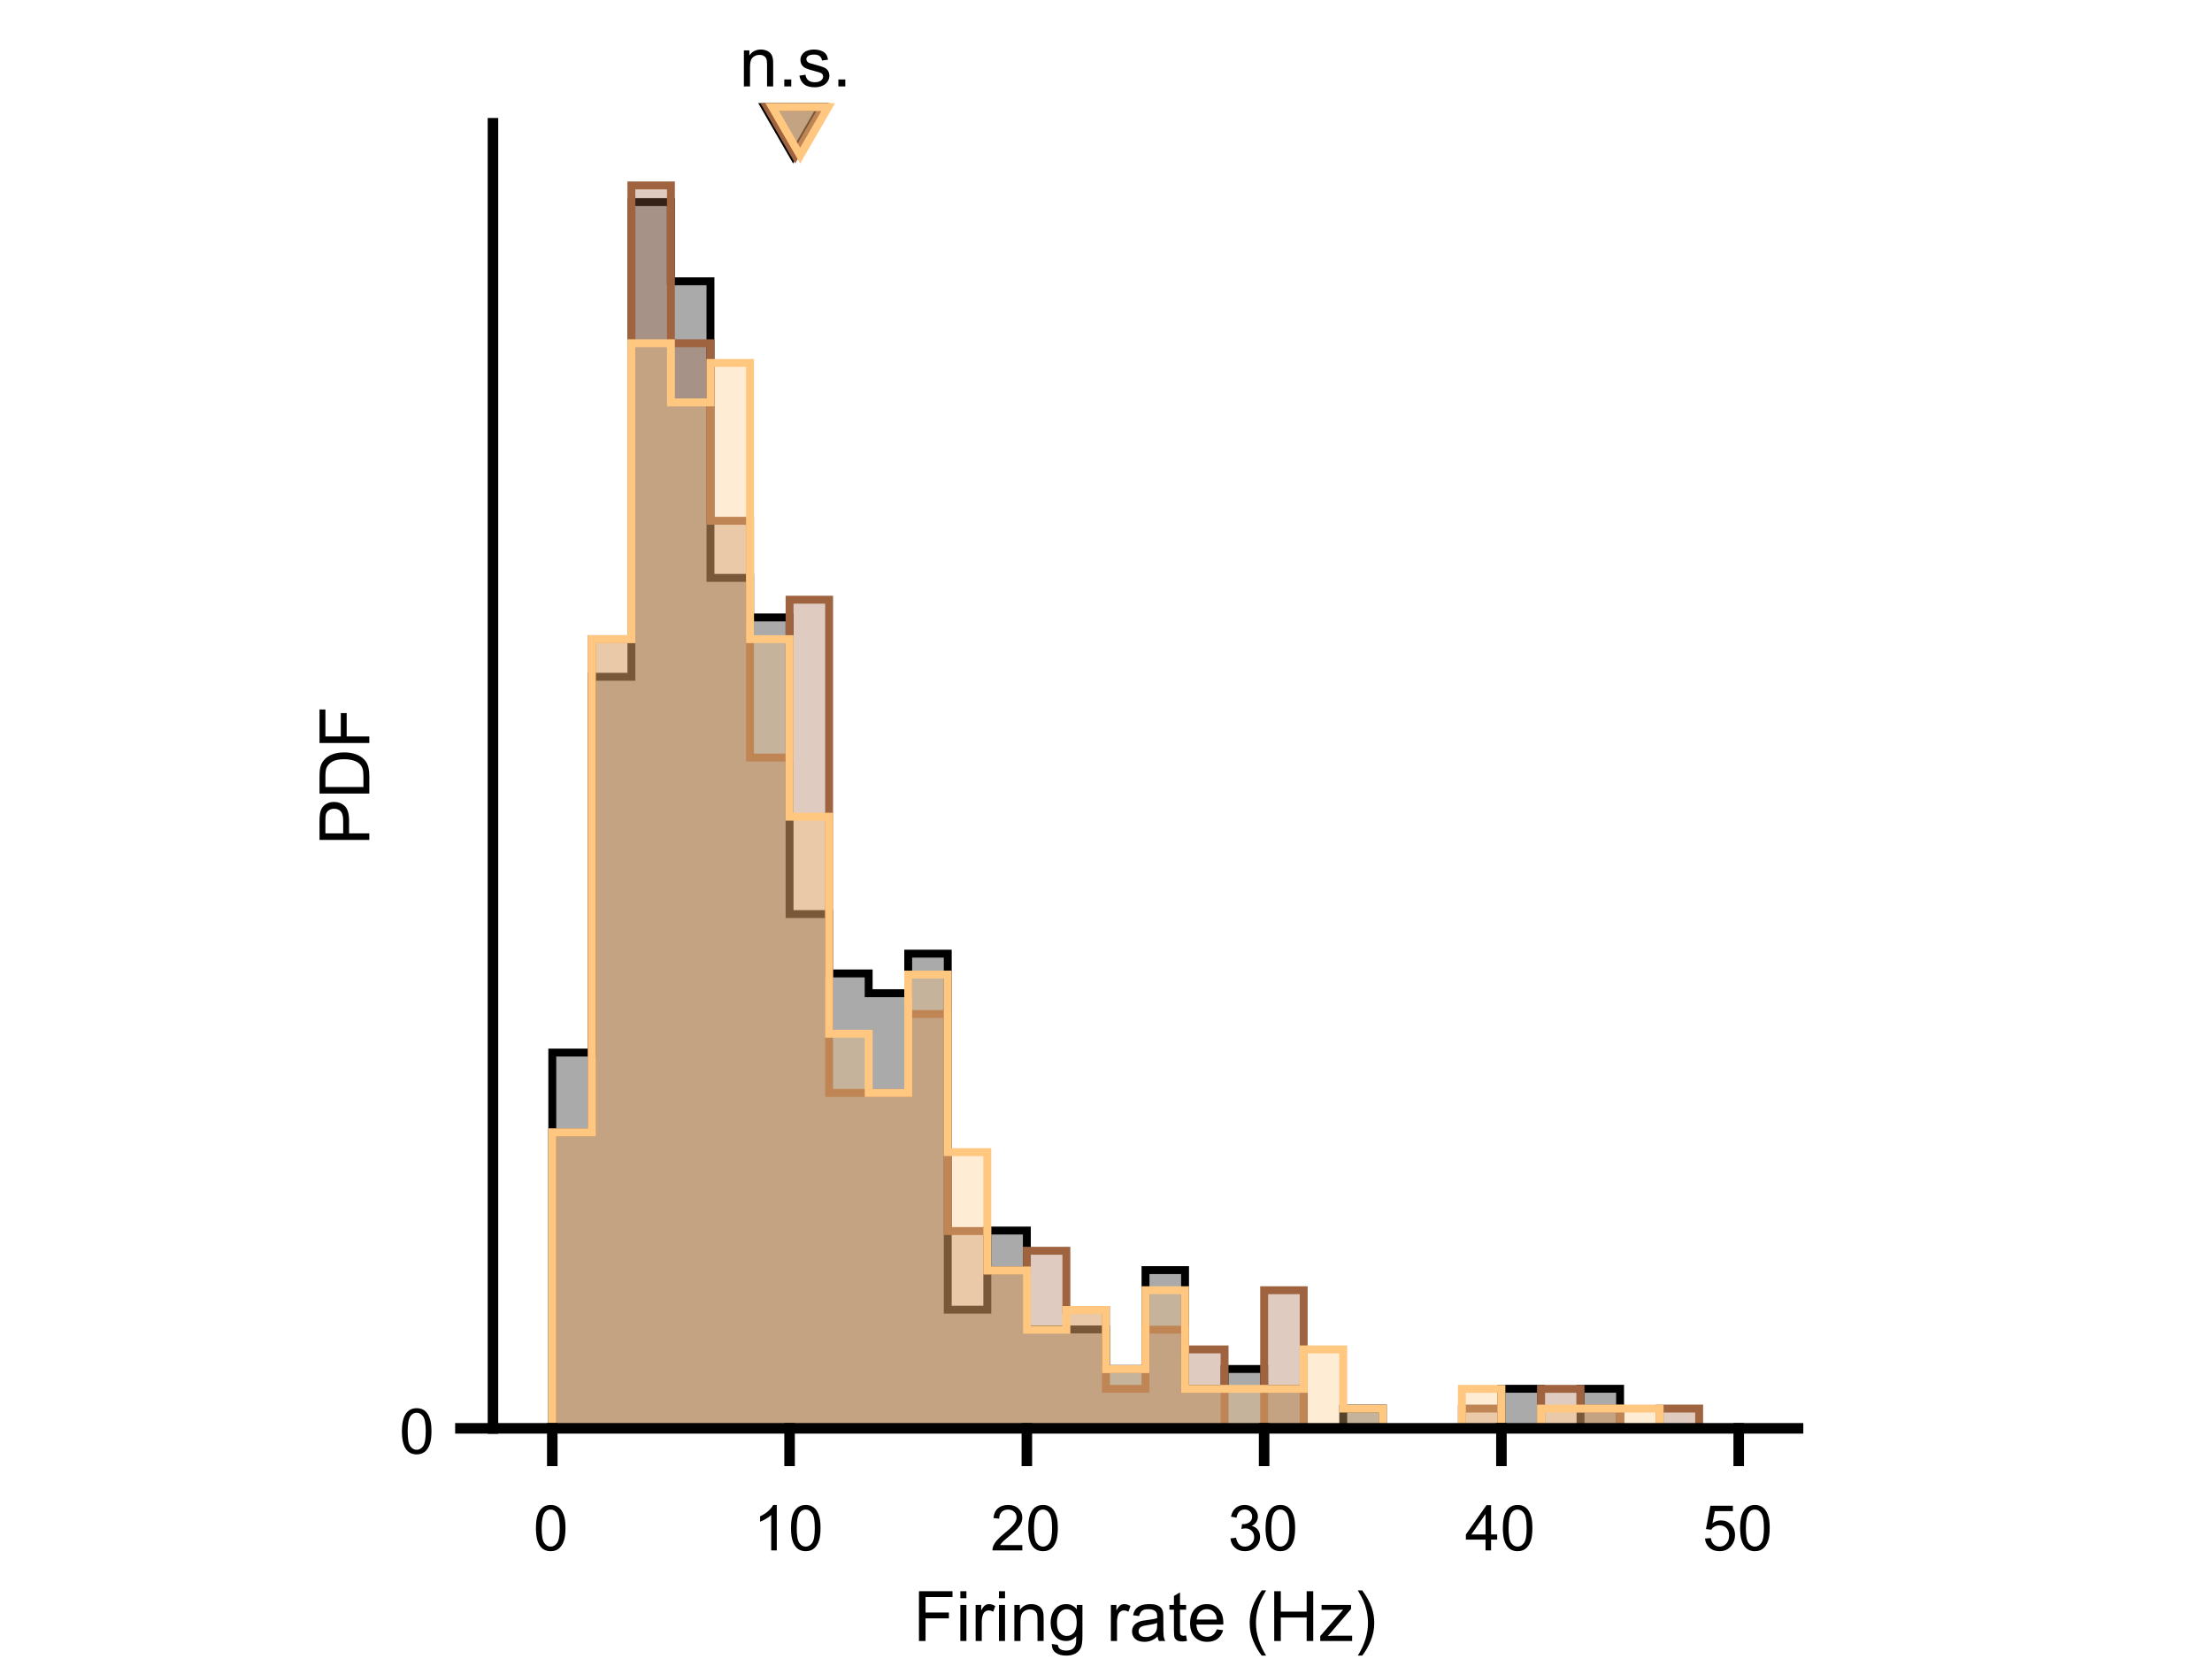
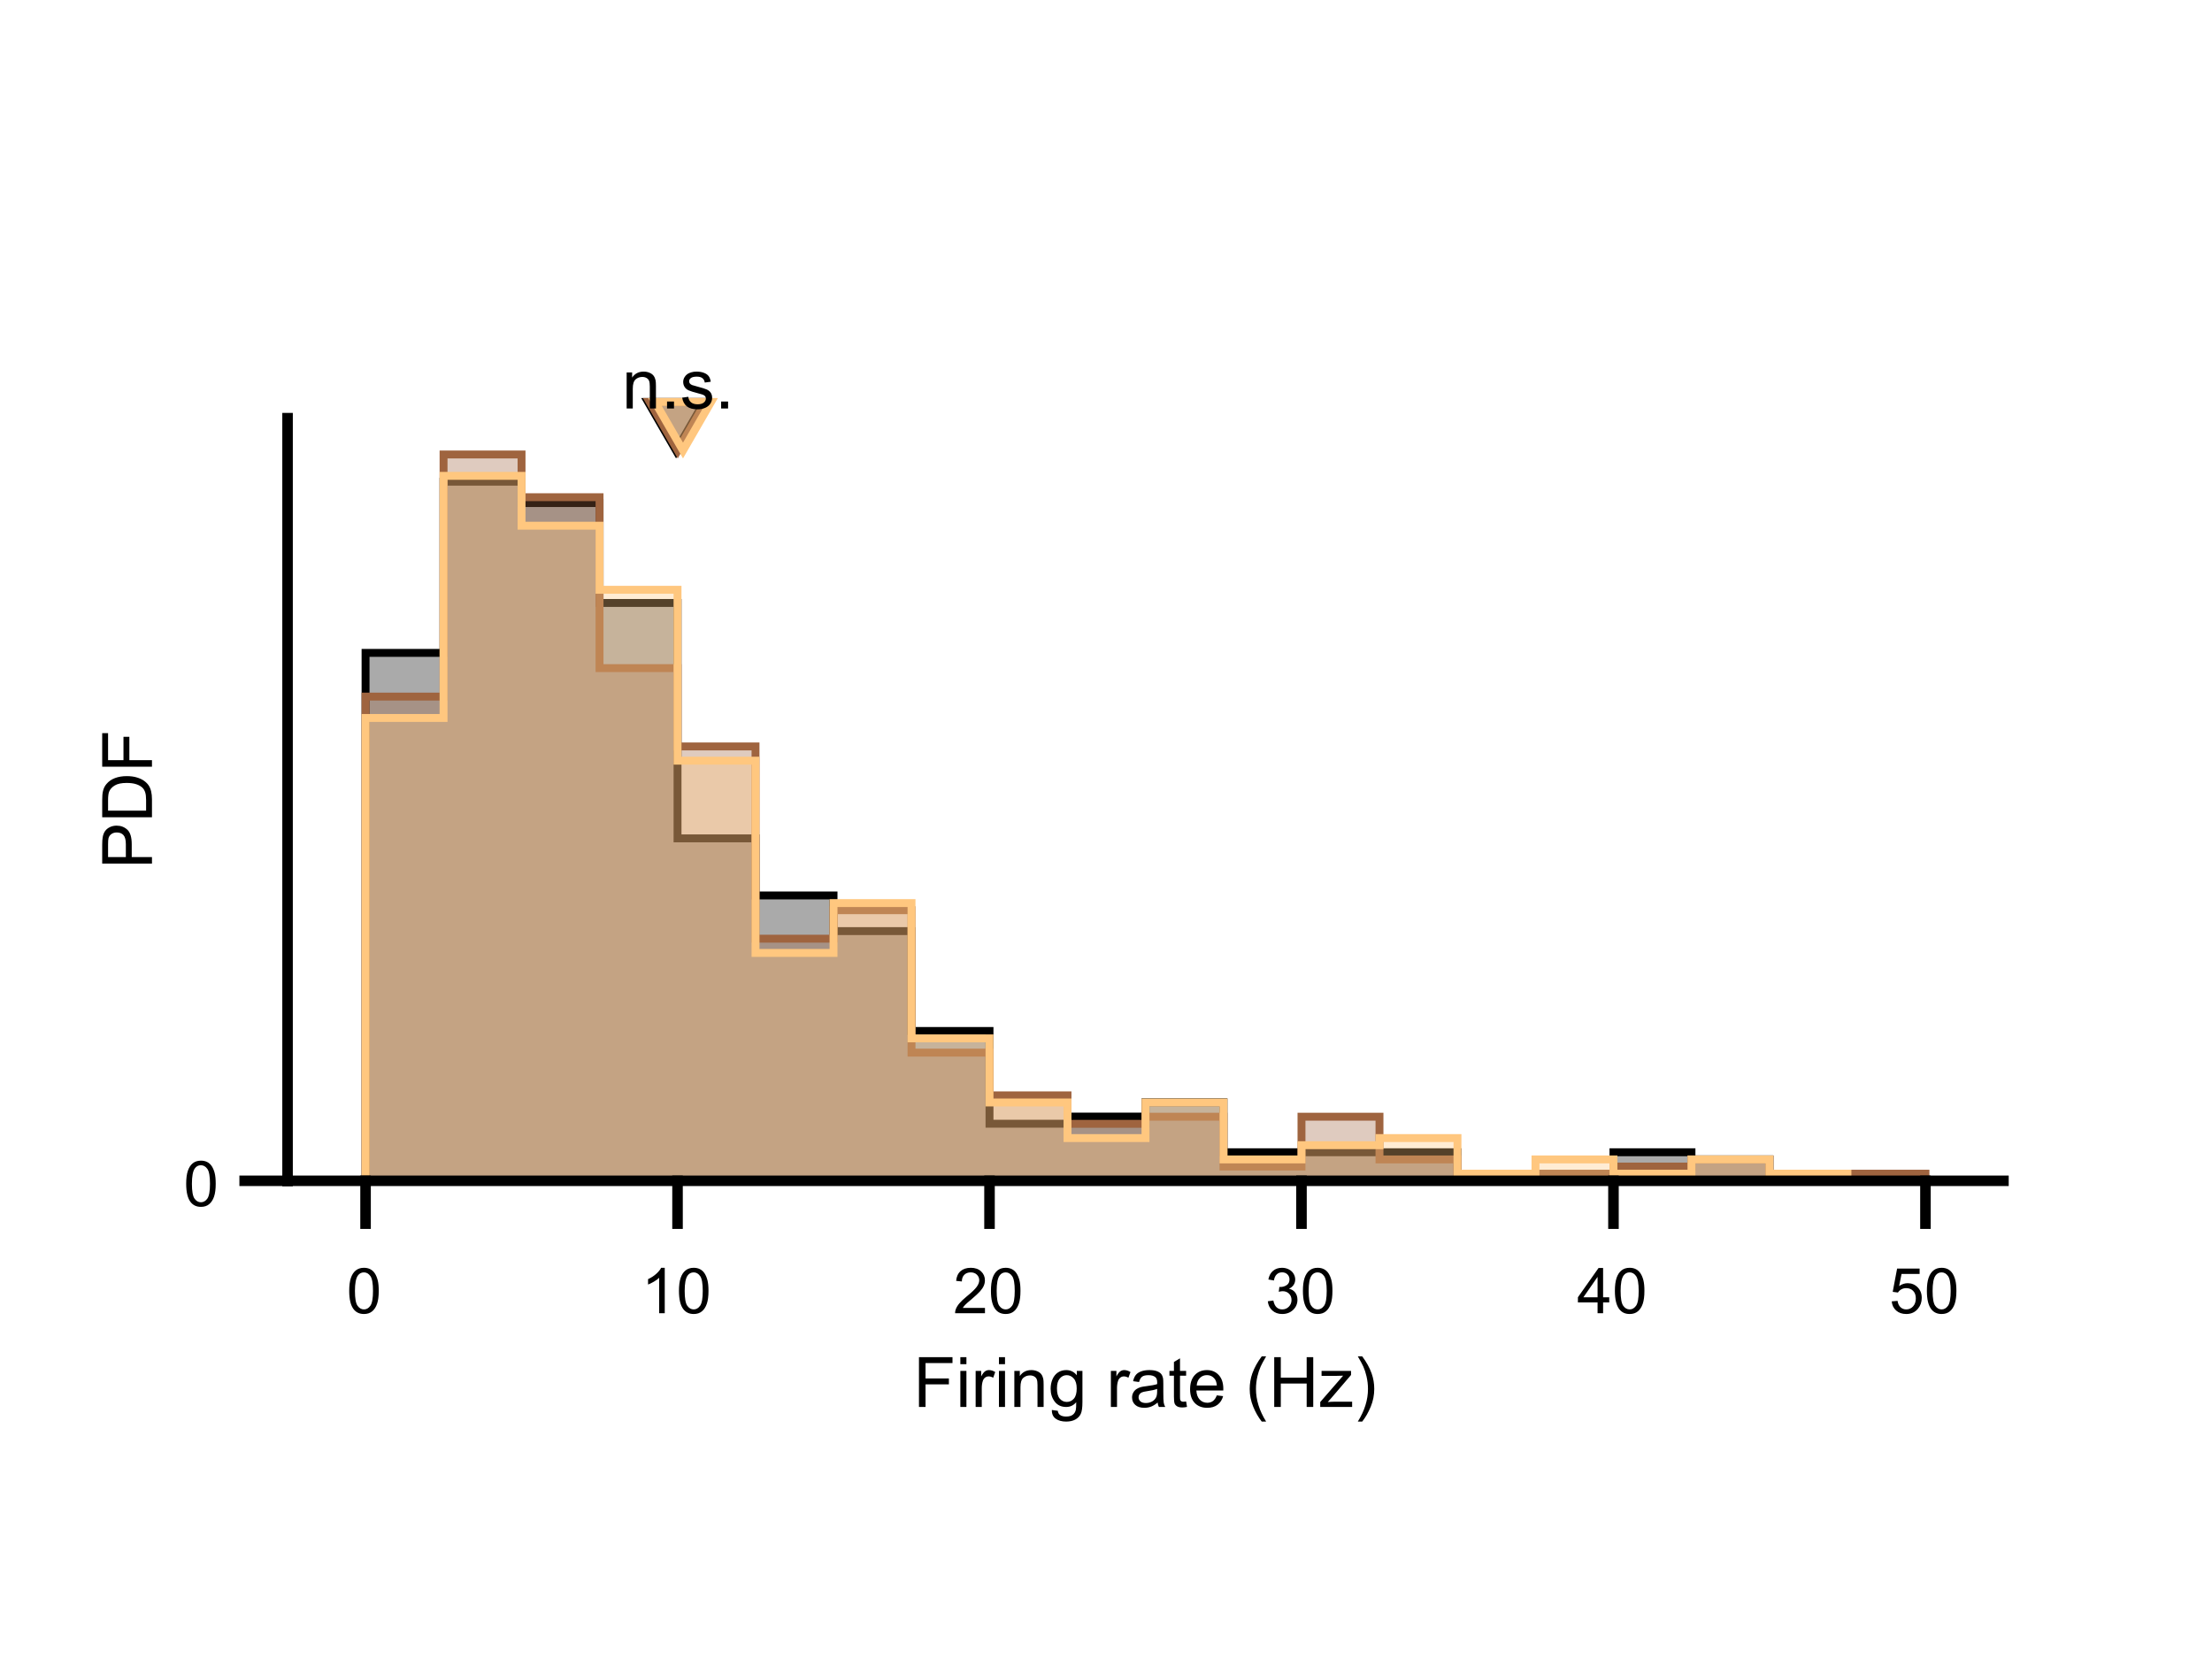
<svg xmlns="http://www.w3.org/2000/svg" style="fill-opacity:1; color-rendering:auto; color-interpolation:auto; text-rendering:auto; stroke:black; stroke-linecap:square; stroke-miterlimit:10; shape-rendering:auto; stroke-opacity:1; fill:black; stroke-dasharray:none; font-weight:normal; stroke-width:1; font-family:'Dialog'; font-style:normal; stroke-linejoin:miter; font-size:12px; stroke-dashoffset:0; image-rendering:auto;" width="700" height="525">
  <defs id="genericDefs" />
  <g>
    <defs id="defs1">
      <clipPath clipPathUnits="userSpaceOnUse" id="clipPath1">
        <path d="M0 0 L700 0 L700 525 L0 525 L0 0 Z" />
      </clipPath>
    </defs>
    <g style="fill:white; stroke:white;">
      <rect x="0" y="0" width="700" style="clip-path:url(#clipPath1); stroke:none;" height="525" />
    </g>
    <g style="fill:white; text-rendering:optimizeSpeed; color-rendering:optimizeSpeed; image-rendering:optimizeSpeed; shape-rendering:crispEdges; stroke:white; color-interpolation:sRGB;">
      <rect x="0" width="700" height="525" y="0" style="stroke:none;" />
    </g>
    <g style="fill-opacity:0.333; fill:rgb(0,0,0); text-rendering:optimizeSpeed; image-rendering:optimizeSpeed; color-rendering:optimizeSpeed; shape-rendering:crispEdges; stroke:rgb(0,0,0); color-interpolation:sRGB; stroke-opacity:0.333;">
-       <path style="stroke:none;" d="M187.288 452 L187.288 333.083 L174.773 333.083 L174.773 452 ZM199.803 452 L199.803 214.166 L187.288 214.166 L187.288 452 ZM212.318 452 L212.318 63.954 L199.803 63.954 L199.803 452 ZM224.833 452 L224.833 88.99 L212.318 88.99 L212.318 452 ZM237.349 452 L237.349 182.871 L224.833 182.871 L224.833 452 ZM249.864 452 L249.864 195.389 L237.349 195.389 L237.349 452 ZM262.379 452 L262.379 289.271 L249.864 289.271 L249.864 452 ZM274.894 452 L274.894 308.048 L262.379 308.048 L262.379 452 ZM287.409 452 L287.409 314.306 L274.894 314.306 L274.894 452 ZM299.924 452 L299.924 301.789 L287.409 301.789 L287.409 452 ZM312.439 452 L312.439 414.447 L299.924 414.447 L299.924 452 ZM324.955 452 L324.955 389.412 L312.439 389.412 L312.439 452 ZM337.47 420.706 L324.955 420.706 L324.955 452 L337.47 452 L349.985 452 L349.985 420.706 ZM362.5 452 L362.5 433.224 L349.985 433.224 L349.985 452 ZM375.015 452 L375.015 401.93 L362.5 401.93 L362.5 452 ZM387.53 452 L387.53 439.482 L375.015 439.482 L375.015 452 ZM400.045 452 L400.045 433.224 L387.53 433.224 L387.53 452 ZM412.561 452 L412.561 439.482 L400.045 439.482 L400.045 452 ZM437.591 452 L437.591 445.741 L425.076 445.741 L425.076 452 ZM487.651 452 L487.651 439.482 L475.136 439.482 L475.136 452 ZM512.682 452 L512.682 439.482 L500.167 439.482 L500.167 452 Z" />
+       <path style="stroke:none;" d="M140.364 373.667 L140.364 206.61 L115.682 206.61 L115.682 373.667 ZM165.046 373.667 L165.046 152.429 L140.364 152.429 L140.364 373.667 ZM189.727 373.667 L189.727 159.202 L165.046 159.202 L165.046 373.667 ZM214.409 373.667 L214.409 190.807 L189.727 190.807 L189.727 373.667 ZM239.091 373.667 L239.091 265.305 L214.409 265.305 L214.409 373.667 ZM263.773 373.667 L263.773 283.366 L239.091 283.366 L239.091 373.667 ZM288.455 373.667 L288.455 294.653 L263.773 294.653 L263.773 373.667 ZM313.136 373.667 L313.136 326.259 L288.455 326.259 L288.455 373.667 ZM337.818 373.667 L337.818 355.606 L313.136 355.606 L313.136 373.667 ZM362.5 373.667 L362.5 353.349 L337.818 353.349 L337.818 373.667 ZM387.182 373.667 L387.182 348.834 L362.5 348.834 L362.5 373.667 ZM411.864 364.637 L387.182 364.637 L387.182 373.667 L411.864 373.667 L436.545 373.667 L461.227 373.667 L461.227 364.637 L436.545 364.637 ZM535.273 373.667 L535.273 364.637 L510.591 364.637 L510.591 373.667 ZM559.955 373.667 L559.955 366.894 L535.273 366.894 L535.273 373.667 Z" />
    </g>
    <g style="text-rendering:geometricPrecision; stroke-width:2.5; color-interpolation:linearRGB; color-rendering:optimizeQuality; stroke-linecap:butt; image-rendering:optimizeQuality;">
-       <path d="M174.773 452 L174.773 452 L174.773 333.083 L187.288 333.083 L187.288 214.166 L199.803 214.166 L199.803 63.954 L212.318 63.954 L212.318 88.99 L224.833 88.99 L224.833 182.871 L237.349 182.871 L237.349 195.389 L249.864 195.389 L249.864 289.271 L262.379 289.271 L262.379 308.048 L274.894 308.048 L274.894 314.306 L287.409 314.306 L287.409 301.789 L299.924 301.789 L299.924 414.447 L312.439 414.447 L312.439 389.412 L324.955 389.412 L324.955 420.706 L337.47 420.706 L337.47 420.706 L349.985 420.706 L349.985 433.224 L362.5 433.224 L362.5 401.93 L375.015 401.93 L375.015 439.482 L387.53 439.482 L387.53 433.224 L400.045 433.224 L400.045 439.482 L412.561 439.482 L412.561 452 L425.076 452 L425.076 445.741 L437.591 445.741 L437.591 452 L450.106 452 L450.106 452 L462.621 452 L462.621 452 L475.136 452 L475.136 439.482 L487.651 439.482 L487.651 452 L500.167 452 L500.167 439.482 L512.682 439.482 L512.682 452 L525.197 452 L525.197 452 L537.712 452 L537.712 452 L550.227 452 L550.227 452" style="fill:none; fill-rule:evenodd;" />
+       <path d="M115.682 373.667 L115.682 373.667 L115.682 206.61 L140.364 206.61 L140.364 152.429 L165.046 152.429 L165.046 159.202 L189.727 159.202 L189.727 190.807 L214.409 190.807 L214.409 265.305 L239.091 265.305 L239.091 283.366 L263.773 283.366 L263.773 294.653 L288.455 294.653 L288.455 326.259 L313.136 326.259 L313.136 355.606 L337.818 355.606 L337.818 353.349 L362.5 353.349 L362.5 348.834 L387.182 348.834 L387.182 364.637 L411.864 364.637 L411.864 364.637 L436.545 364.637 L436.545 364.637 L461.227 364.637 L461.227 373.667 L485.909 373.667 L485.909 373.667 L510.591 373.667 L510.591 364.637 L535.273 364.637 L535.273 366.894 L559.955 366.894 L559.955 373.667 L584.636 373.667 L584.636 373.667 L609.318 373.667 L609.318 373.667" style="fill:none; fill-rule:evenodd;" />
    </g>
    <g style="fill-opacity:0.333; fill:rgb(159,100,63); text-rendering:optimizeSpeed; image-rendering:optimizeSpeed; color-rendering:optimizeSpeed; shape-rendering:crispEdges; stroke:rgb(159,100,63); color-interpolation:sRGB; stroke-opacity:0.333;">
-       <path style="stroke:none;" d="M187.288 452 L187.288 358.349 L174.773 358.349 L174.773 452 ZM199.803 452 L199.803 202.265 L187.288 202.265 L187.288 452 ZM212.318 452 L212.318 58.667 L199.803 58.667 L199.803 452 ZM224.833 452 L224.833 108.614 L212.318 108.614 L212.318 452 ZM237.349 452 L237.349 164.804 L224.833 164.804 L224.833 452 ZM249.864 452 L249.864 239.725 L237.349 239.725 L237.349 452 ZM262.379 452 L262.379 189.778 L249.864 189.778 L249.864 452 ZM274.894 345.862 L262.379 345.862 L262.379 452 L274.894 452 L287.409 452 L287.409 345.862 ZM299.924 452 L299.924 320.889 L287.409 320.889 L287.409 452 ZM312.439 452 L312.439 389.566 L299.924 389.566 L299.924 452 ZM324.955 452 L324.955 402.053 L312.439 402.053 L312.439 452 ZM337.47 452 L337.47 395.81 L324.955 395.81 L324.955 452 ZM349.985 452 L349.985 414.54 L337.47 414.54 L337.47 452 ZM362.5 452 L362.5 439.513 L349.985 439.513 L349.985 452 ZM375.015 452 L375.015 420.783 L362.5 420.783 L362.5 452 ZM387.53 452 L387.53 427.026 L375.015 427.026 L375.015 452 ZM412.561 452 L412.561 408.296 L400.045 408.296 L400.045 452 ZM475.136 452 L475.136 445.757 L462.621 445.757 L462.621 452 ZM500.167 452 L500.167 439.513 L487.651 439.513 L487.651 452 ZM512.682 452 L512.682 445.757 L500.167 445.757 L500.167 452 ZM537.712 452 L537.712 445.757 L525.197 445.757 L525.197 452 Z" />
+       <path style="stroke:none;" d="M140.364 373.667 L140.364 220.439 L115.682 220.439 L115.682 373.667 ZM165.046 373.667 L165.046 143.825 L140.364 143.825 L140.364 373.667 ZM189.727 373.667 L189.727 157.345 L165.046 157.345 L165.046 373.667 ZM214.409 373.667 L214.409 211.426 L189.727 211.426 L189.727 373.667 ZM239.091 373.667 L239.091 236.213 L214.409 236.213 L214.409 373.667 ZM263.773 373.667 L263.773 297.053 L239.091 297.053 L239.091 373.667 ZM288.455 373.667 L288.455 288.039 L263.773 288.039 L263.773 373.667 ZM313.136 373.667 L313.136 333.106 L288.455 333.106 L288.455 373.667 ZM337.818 373.667 L337.818 346.627 L313.136 346.627 L313.136 373.667 ZM362.5 373.667 L362.5 355.64 L337.818 355.64 L337.818 373.667 ZM387.182 373.667 L387.182 353.387 L362.5 353.387 L362.5 373.667 ZM411.864 373.667 L411.864 369.16 L387.182 369.16 L387.182 373.667 ZM436.545 373.667 L436.545 353.387 L411.864 353.387 L411.864 373.667 ZM461.227 373.667 L461.227 366.907 L436.545 366.907 L436.545 373.667 ZM510.591 373.667 L510.591 371.413 L485.909 371.413 L485.909 373.667 ZM535.273 373.667 L535.273 369.16 L510.591 369.16 L510.591 373.667 ZM559.955 373.667 L559.955 366.907 L535.273 366.907 L535.273 373.667 ZM584.636 371.413 L559.955 371.413 L559.955 373.667 L584.636 373.667 L609.318 373.667 L609.318 371.413 Z" />
    </g>
    <g style="stroke-linecap:butt; fill:rgb(159,100,63); text-rendering:geometricPrecision; color-rendering:optimizeQuality; image-rendering:optimizeQuality; stroke:rgb(159,100,63); color-interpolation:linearRGB; stroke-width:2.5;">
-       <path d="M174.773 452 L174.773 452 L174.773 358.349 L187.288 358.349 L187.288 202.265 L199.803 202.265 L199.803 58.667 L212.318 58.667 L212.318 108.614 L224.833 108.614 L224.833 164.804 L237.349 164.804 L237.349 239.725 L249.864 239.725 L249.864 189.778 L262.379 189.778 L262.379 345.862 L274.894 345.862 L274.894 345.862 L287.409 345.862 L287.409 320.889 L299.924 320.889 L299.924 389.566 L312.439 389.566 L312.439 402.053 L324.955 402.053 L324.955 395.81 L337.47 395.81 L337.47 414.54 L349.985 414.54 L349.985 439.513 L362.5 439.513 L362.5 420.783 L375.015 420.783 L375.015 427.026 L387.53 427.026 L387.53 452 L400.045 452 L400.045 408.296 L412.561 408.296 L412.561 452 L425.076 452 L425.076 452 L437.591 452 L437.591 452 L450.106 452 L450.106 452 L462.621 452 L462.621 445.757 L475.136 445.757 L475.136 452 L487.651 452 L487.651 439.513 L500.167 439.513 L500.167 445.757 L512.682 445.757 L512.682 452 L525.197 452 L525.197 445.757 L537.712 445.757 L537.712 452 L550.227 452 L550.227 452" style="fill:none; fill-rule:evenodd;" />
+       <path d="M115.682 373.667 L115.682 373.667 L115.682 220.439 L140.364 220.439 L140.364 143.825 L165.046 143.825 L165.046 157.345 L189.727 157.345 L189.727 211.426 L214.409 211.426 L214.409 236.213 L239.091 236.213 L239.091 297.053 L263.773 297.053 L263.773 288.039 L288.455 288.039 L288.455 333.106 L313.136 333.106 L313.136 346.627 L337.818 346.627 L337.818 355.64 L362.5 355.64 L362.5 353.387 L387.182 353.387 L387.182 369.16 L411.864 369.16 L411.864 353.387 L436.545 353.387 L436.545 366.907 L461.227 366.907 L461.227 373.667 L485.909 373.667 L485.909 371.413 L510.591 371.413 L510.591 369.16 L535.273 369.16 L535.273 366.907 L559.955 366.907 L559.955 371.413 L584.636 371.413 L584.636 371.413 L609.318 371.413 L609.318 373.667" style="fill:none; fill-rule:evenodd;" />
    </g>
    <g style="fill-opacity:0.333; fill:rgb(255,199,127); text-rendering:optimizeSpeed; image-rendering:optimizeSpeed; color-rendering:optimizeSpeed; shape-rendering:crispEdges; stroke:rgb(255,199,127); color-interpolation:sRGB; stroke-opacity:0.333;">
-       <path style="stroke:none;" d="M187.288 452 L187.288 358.349 L174.773 358.349 L174.773 452 ZM199.803 452 L199.803 202.265 L187.288 202.265 L187.288 452 ZM212.318 452 L212.318 108.614 L199.803 108.614 L199.803 452 ZM224.833 452 L224.833 127.344 L212.318 127.344 L212.318 452 ZM237.349 452 L237.349 114.857 L224.833 114.857 L224.833 452 ZM249.864 452 L249.864 202.265 L237.349 202.265 L237.349 452 ZM262.379 452 L262.379 258.455 L249.864 258.455 L249.864 452 ZM274.894 452 L274.894 327.132 L262.379 327.132 L262.379 452 ZM287.409 452 L287.409 345.862 L274.894 345.862 L274.894 452 ZM299.924 452 L299.924 308.402 L287.409 308.402 L287.409 452 ZM312.439 452 L312.439 364.593 L299.924 364.593 L299.924 452 ZM324.955 452 L324.955 402.053 L312.439 402.053 L312.439 452 ZM337.47 452 L337.47 420.783 L324.955 420.783 L324.955 452 ZM349.985 452 L349.985 414.54 L337.47 414.54 L337.47 452 ZM362.5 452 L362.5 433.27 L349.985 433.27 L349.985 452 ZM375.015 452 L375.015 408.296 L362.5 408.296 L362.5 452 ZM387.53 439.513 L375.015 439.513 L375.015 452 L387.53 452 L400.045 452 L412.561 452 L412.561 439.513 L400.045 439.513 ZM425.076 452 L425.076 427.026 L412.561 427.026 L412.561 452 ZM437.591 452 L437.591 445.757 L425.076 445.757 L425.076 452 ZM475.136 452 L475.136 439.513 L462.621 439.513 L462.621 452 ZM500.167 445.757 L487.651 445.757 L487.651 452 L500.167 452 L512.682 452 L525.197 452 L525.197 445.757 L512.682 445.757 Z" />
+       <path style="stroke:none;" d="M140.364 373.667 L140.364 227.199 L115.682 227.199 L115.682 373.667 ZM165.046 373.667 L165.046 150.585 L140.364 150.585 L140.364 373.667 ZM189.727 373.667 L189.727 166.359 L165.046 166.359 L165.046 373.667 ZM214.409 373.667 L214.409 186.639 L189.727 186.639 L189.727 373.667 ZM239.091 373.667 L239.091 240.719 L214.409 240.719 L214.409 373.667 ZM263.773 373.667 L263.773 301.56 L239.091 301.56 L239.091 373.667 ZM288.455 373.667 L288.455 285.786 L263.773 285.786 L263.773 373.667 ZM313.136 373.667 L313.136 328.6 L288.455 328.6 L288.455 373.667 ZM337.818 373.667 L337.818 348.88 L313.136 348.88 L313.136 373.667 ZM362.5 373.667 L362.5 360.147 L337.818 360.147 L337.818 373.667 ZM387.182 373.667 L387.182 348.88 L362.5 348.88 L362.5 373.667 ZM411.864 373.667 L411.864 366.907 L387.182 366.907 L387.182 373.667 ZM436.545 373.667 L436.545 362.4 L411.864 362.4 L411.864 373.667 ZM461.227 373.667 L461.227 360.147 L436.545 360.147 L436.545 373.667 ZM485.909 373.667 L485.909 371.413 L461.227 371.413 L461.227 373.667 ZM510.591 373.667 L510.591 366.907 L485.909 366.907 L485.909 373.667 ZM535.273 373.667 L535.273 371.413 L510.591 371.413 L510.591 373.667 ZM559.955 373.667 L559.955 366.907 L535.273 366.907 L535.273 373.667 ZM584.636 373.667 L584.636 371.413 L559.955 371.413 L559.955 373.667 Z" />
    </g>
    <g style="stroke-linecap:butt; fill:rgb(255,199,127); text-rendering:geometricPrecision; color-rendering:optimizeQuality; image-rendering:optimizeQuality; stroke:rgb(255,199,127); color-interpolation:linearRGB; stroke-width:2.5;">
-       <path d="M174.773 452 L174.773 452 L174.773 358.349 L187.288 358.349 L187.288 202.265 L199.803 202.265 L199.803 108.614 L212.318 108.614 L212.318 127.344 L224.833 127.344 L224.833 114.857 L237.349 114.857 L237.349 202.265 L249.864 202.265 L249.864 258.455 L262.379 258.455 L262.379 327.132 L274.894 327.132 L274.894 345.862 L287.409 345.862 L287.409 308.402 L299.924 308.402 L299.924 364.593 L312.439 364.593 L312.439 402.053 L324.955 402.053 L324.955 420.783 L337.47 420.783 L337.47 414.54 L349.985 414.54 L349.985 433.27 L362.5 433.27 L362.5 408.296 L375.015 408.296 L375.015 439.513 L387.53 439.513 L387.53 439.513 L400.045 439.513 L400.045 439.513 L412.561 439.513 L412.561 427.026 L425.076 427.026 L425.076 445.757 L437.591 445.757 L437.591 452 L450.106 452 L450.106 452 L462.621 452 L462.621 439.513 L475.136 439.513 L475.136 452 L487.651 452 L487.651 445.757 L500.167 445.757 L500.167 445.757 L512.682 445.757 L512.682 445.757 L525.197 445.757 L525.197 452 L537.712 452 L537.712 452 L550.227 452 L550.227 452" style="fill:none; fill-rule:evenodd;" />
+       <path d="M115.682 373.667 L115.682 373.667 L115.682 227.199 L140.364 227.199 L140.364 150.585 L165.046 150.585 L165.046 166.359 L189.727 166.359 L189.727 186.639 L214.409 186.639 L214.409 240.719 L239.091 240.719 L239.091 301.56 L263.773 301.56 L263.773 285.786 L288.455 285.786 L288.455 328.6 L313.136 328.6 L313.136 348.88 L337.818 348.88 L337.818 360.147 L362.5 360.147 L362.5 348.88 L387.182 348.88 L387.182 366.907 L411.864 366.907 L411.864 362.4 L436.545 362.4 L436.545 360.147 L461.227 360.147 L461.227 371.413 L485.909 371.413 L485.909 366.907 L510.591 366.907 L510.591 371.413 L535.273 371.413 L535.273 366.907 L559.955 366.907 L559.955 371.413 L584.636 371.413 L584.636 373.667 L609.318 373.667 L609.318 373.667" style="fill:none; fill-rule:evenodd;" />
    </g>
-     <g transform="translate(250.9816,39)" style="fill-opacity:0.333; fill:rgb(0,0,0); text-rendering:geometricPrecision; color-rendering:optimizeQuality; image-rendering:optimizeQuality; stroke:rgb(0,0,0); color-interpolation:linearRGB; stroke-opacity:0.333;">
+     <g transform="translate(213.9432,132.3333)" style="fill-opacity:0.333; fill:rgb(0,0,0); text-rendering:geometricPrecision; color-rendering:optimizeQuality; image-rendering:optimizeQuality; stroke:rgb(0,0,0); color-interpolation:linearRGB; stroke-opacity:0.333;">
      <path style="stroke:none;" d="M0 10.241 L-8.869 -5.121 L8.869 -5.121 Z" />
    </g>
-     <g transform="translate(250.9816,39)" style="stroke-linecap:butt; text-rendering:geometricPrecision; color-rendering:optimizeQuality; image-rendering:optimizeQuality; color-interpolation:linearRGB; stroke-width:2.5;">
+     <g transform="translate(213.9432,132.3333)" style="stroke-linecap:butt; text-rendering:geometricPrecision; color-rendering:optimizeQuality; image-rendering:optimizeQuality; color-interpolation:linearRGB; stroke-width:2.5;">
      <path style="fill:none;" d="M0 10.241 L-8.869 -5.121 L8.869 -5.121 Z" />
    </g>
-     <g transform="translate(251.6559,39)" style="fill-opacity:0.333; fill:rgb(159,100,63); text-rendering:geometricPrecision; color-rendering:optimizeQuality; image-rendering:optimizeQuality; stroke:rgb(159,100,63); color-interpolation:linearRGB; stroke-opacity:0.333;">
+     <g transform="translate(214.4786,132.3333)" style="fill-opacity:0.333; fill:rgb(159,100,63); text-rendering:geometricPrecision; color-rendering:optimizeQuality; image-rendering:optimizeQuality; stroke:rgb(159,100,63); color-interpolation:linearRGB; stroke-opacity:0.333;">
      <path style="stroke:none;" d="M0 10.241 L-8.869 -5.121 L8.869 -5.121 Z" />
    </g>
-     <g transform="translate(251.6559,39)" style="stroke-linecap:butt; fill:rgb(159,100,63); text-rendering:geometricPrecision; color-rendering:optimizeQuality; image-rendering:optimizeQuality; stroke:rgb(159,100,63); color-interpolation:linearRGB; stroke-width:2.5;">
+     <g transform="translate(214.4786,132.3333)" style="stroke-linecap:butt; fill:rgb(159,100,63); text-rendering:geometricPrecision; color-rendering:optimizeQuality; image-rendering:optimizeQuality; stroke:rgb(159,100,63); color-interpolation:linearRGB; stroke-width:2.5;">
      <path style="fill:none;" d="M0 10.241 L-8.869 -5.121 L8.869 -5.121 Z" />
    </g>
-     <g transform="translate(253.2275,39)" style="fill-opacity:0.333; fill:rgb(255,199,127); text-rendering:geometricPrecision; color-rendering:optimizeQuality; image-rendering:optimizeQuality; stroke:rgb(255,199,127); color-interpolation:linearRGB; stroke-opacity:0.333;">
+     <g transform="translate(216.1423,132.3333)" style="fill-opacity:0.333; fill:rgb(255,199,127); text-rendering:geometricPrecision; color-rendering:optimizeQuality; image-rendering:optimizeQuality; stroke:rgb(255,199,127); color-interpolation:linearRGB; stroke-opacity:0.333;">
      <path style="stroke:none;" d="M0 10.241 L-8.869 -5.121 L8.869 -5.121 Z" />
    </g>
-     <g transform="translate(253.2275,39)" style="stroke-linecap:butt; fill:rgb(255,199,127); text-rendering:geometricPrecision; color-rendering:optimizeQuality; image-rendering:optimizeQuality; stroke:rgb(255,199,127); color-interpolation:linearRGB; stroke-width:2.5;">
+     <g transform="translate(216.1423,132.3333)" style="stroke-linecap:butt; fill:rgb(255,199,127); text-rendering:geometricPrecision; color-rendering:optimizeQuality; image-rendering:optimizeQuality; stroke:rgb(255,199,127); color-interpolation:linearRGB; stroke-width:2.5;">
      <path style="fill:none;" d="M0 10.241 L-8.869 -5.121 L8.869 -5.121 Z" />
    </g>
-     <g transform="translate(251.955,18.35)" style="font-size:22px; text-rendering:geometricPrecision; color-rendering:optimizeQuality; image-rendering:optimizeQuality; font-family:'SansSerif'; color-interpolation:linearRGB;">
+     <g transform="translate(214.8547,120.2667)" style="font-size:22px; text-rendering:geometricPrecision; color-rendering:optimizeQuality; image-rendering:optimizeQuality; font-family:'SansSerif'; color-interpolation:linearRGB;">
      <path style="stroke:none;" d="M-16.547 9 L-16.547 -2.406 L-14.812 -2.406 L-14.812 -0.781 Q-13.547 -2.672 -11.172 -2.672 Q-10.141 -2.672 -9.281 -2.297 Q-8.422 -1.922 -7.992 -1.32 Q-7.562 -0.719 -7.391 0.109 Q-7.281 0.641 -7.281 1.984 L-7.281 9 L-9.219 9 L-9.219 2.062 Q-9.219 0.875 -9.438 0.289 Q-9.656 -0.297 -10.234 -0.641 Q-10.812 -0.984 -11.594 -0.984 Q-12.828 -0.984 -13.719 -0.203 Q-14.609 0.578 -14.609 2.766 L-14.609 9 L-16.547 9 ZM-3.765 9 L-3.765 6.797 L-1.562 6.797 L-1.562 9 L-3.765 9 ZM1.02 5.594 L2.941 5.297 Q3.098 6.438 3.832 7.055 Q4.566 7.672 5.894 7.672 Q7.223 7.672 7.871 7.125 Q8.52 6.578 8.52 5.859 Q8.52 5.203 7.941 4.828 Q7.551 4.562 5.973 4.172 Q3.832 3.625 3.012 3.234 Q2.191 2.844 1.77 2.148 Q1.348 1.453 1.348 0.625 Q1.348 -0.141 1.699 -0.789 Q2.051 -1.438 2.644 -1.875 Q3.098 -2.203 3.879 -2.438 Q4.66 -2.672 5.551 -2.672 Q6.894 -2.672 7.91 -2.281 Q8.926 -1.891 9.41 -1.234 Q9.895 -0.578 10.066 0.531 L8.176 0.797 Q8.051 -0.094 7.434 -0.586 Q6.816 -1.078 5.691 -1.078 Q4.348 -1.078 3.785 -0.641 Q3.223 -0.203 3.223 0.391 Q3.223 0.766 3.457 1.078 Q3.691 1.391 4.191 1.594 Q4.488 1.688 5.894 2.078 Q7.957 2.625 8.77 2.977 Q9.582 3.328 10.043 3.992 Q10.504 4.656 10.504 5.641 Q10.504 6.609 9.941 7.469 Q9.379 8.328 8.309 8.797 Q7.238 9.266 5.894 9.266 Q3.676 9.266 2.512 8.336 Q1.348 7.406 1.02 5.594 ZM13.348 9 L13.348 6.797 L15.551 6.797 L15.551 9 L13.348 9 Z" />
    </g>
    <g style="text-rendering:geometricPrecision; stroke-width:3.333; color-interpolation:linearRGB; color-rendering:optimizeQuality; image-rendering:optimizeQuality; stroke-linejoin:round;">
-       <line y2="452" style="fill:none;" x1="156" x2="569" y1="452" />
-       <line y2="462.3" style="fill:none;" x1="174.773" x2="174.773" y1="452" />
-       <line y2="462.3" style="fill:none;" x1="249.864" x2="249.864" y1="452" />
-       <line y2="462.3" style="fill:none;" x1="324.955" x2="324.955" y1="452" />
-       <line y2="462.3" style="fill:none;" x1="400.045" x2="400.045" y1="452" />
-       <line y2="462.3" style="fill:none;" x1="475.136" x2="475.136" y1="452" />
-       <line y2="462.3" style="fill:none;" x1="550.227" x2="550.227" y1="452" />
+       <line y2="373.667" style="fill:none;" x1="91" x2="634" y1="373.667" />
+       <line y2="387.242" style="fill:none;" x1="115.682" x2="115.682" y1="373.667" />
+       <line y2="387.242" style="fill:none;" x1="214.409" x2="214.409" y1="373.667" />
+       <line y2="387.242" style="fill:none;" x1="313.136" x2="313.136" y1="373.667" />
+       <line y2="387.242" style="fill:none;" x1="411.864" x2="411.864" y1="373.667" />
+       <line y2="387.242" style="fill:none;" x1="510.591" x2="510.591" y1="373.667" />
+       <line y2="387.242" style="fill:none;" x1="609.318" x2="609.318" y1="373.667" />
    </g>
-     <g transform="translate(174.7727,469.6333)" style="font-size:20px; text-rendering:geometricPrecision; color-rendering:optimizeQuality; image-rendering:optimizeQuality; font-family:'SansSerif'; color-interpolation:linearRGB;">
+     <g transform="translate(115.6818,394.575)" style="font-size:20px; text-rendering:geometricPrecision; color-rendering:optimizeQuality; image-rendering:optimizeQuality; font-family:'SansSerif'; color-interpolation:linearRGB;">
      <path style="stroke:none;" d="M-5.172 13.938 Q-5.172 11.406 -4.648 9.852 Q-4.125 8.297 -3.094 7.461 Q-2.062 6.625 -0.5 6.625 Q0.656 6.625 1.523 7.086 Q2.391 7.547 2.953 8.422 Q3.516 9.297 3.844 10.555 Q4.172 11.812 4.172 13.938 Q4.172 16.453 3.648 18 Q3.125 19.547 2.102 20.398 Q1.078 21.25 -0.5 21.25 Q-2.578 21.25 -3.75 19.766 Q-5.172 17.969 -5.172 13.938 ZM-3.359 13.938 Q-3.359 17.469 -2.539 18.633 Q-1.719 19.797 -0.5 19.797 Q0.703 19.797 1.531 18.625 Q2.359 17.453 2.359 13.938 Q2.359 10.406 1.531 9.242 Q0.703 8.078 -0.516 8.078 Q-1.734 8.078 -2.453 9.109 Q-3.359 10.406 -3.359 13.938 Z" />
    </g>
-     <g transform="translate(249.8636,469.6333)" style="font-size:20px; text-rendering:geometricPrecision; color-rendering:optimizeQuality; image-rendering:optimizeQuality; font-family:'SansSerif'; color-interpolation:linearRGB;">
+     <g transform="translate(214.4091,394.575)" style="font-size:20px; text-rendering:geometricPrecision; color-rendering:optimizeQuality; image-rendering:optimizeQuality; font-family:'SansSerif'; color-interpolation:linearRGB;">
      <path style="stroke:none;" d="M-4.047 21 L-5.812 21 L-5.812 9.797 Q-6.438 10.406 -7.469 11.008 Q-8.5 11.609 -9.328 11.922 L-9.328 10.219 Q-7.844 9.531 -6.742 8.539 Q-5.641 7.547 -5.188 6.625 L-4.047 6.625 L-4.047 21 ZM0.451 13.938 Q0.451 11.406 0.975 9.852 Q1.498 8.297 2.529 7.461 Q3.561 6.625 5.123 6.625 Q6.279 6.625 7.146 7.086 Q8.014 7.547 8.576 8.422 Q9.139 9.297 9.467 10.555 Q9.795 11.812 9.795 13.938 Q9.795 16.453 9.271 18 Q8.748 19.547 7.725 20.398 Q6.701 21.25 5.123 21.25 Q3.045 21.25 1.873 19.766 Q0.451 17.969 0.451 13.938 ZM2.264 13.938 Q2.264 17.469 3.084 18.633 Q3.904 19.797 5.123 19.797 Q6.326 19.797 7.154 18.625 Q7.982 17.453 7.982 13.938 Q7.982 10.406 7.154 9.242 Q6.326 8.078 5.107 8.078 Q3.889 8.078 3.17 9.109 Q2.264 10.406 2.264 13.938 Z" />
    </g>
-     <g transform="translate(324.9546,469.6333)" style="font-size:20px; text-rendering:geometricPrecision; color-rendering:optimizeQuality; image-rendering:optimizeQuality; font-family:'SansSerif'; color-interpolation:linearRGB;">
+     <g transform="translate(313.1364,394.575)" style="font-size:20px; text-rendering:geometricPrecision; color-rendering:optimizeQuality; image-rendering:optimizeQuality; font-family:'SansSerif'; color-interpolation:linearRGB;">
      <path style="stroke:none;" d="M-1.438 19.312 L-1.438 21 L-10.891 21 Q-10.906 20.359 -10.688 19.781 Q-10.328 18.812 -9.531 17.875 Q-8.734 16.938 -7.234 15.703 Q-4.891 13.797 -4.07 12.68 Q-3.25 11.562 -3.25 10.562 Q-3.25 9.516 -4 8.797 Q-4.75 8.078 -5.953 8.078 Q-7.219 8.078 -7.984 8.844 Q-8.75 9.609 -8.75 10.953 L-10.562 10.766 Q-10.375 8.75 -9.164 7.688 Q-7.953 6.625 -5.906 6.625 Q-3.859 6.625 -2.656 7.766 Q-1.453 8.906 -1.453 10.594 Q-1.453 11.453 -1.805 12.289 Q-2.156 13.125 -2.969 14.039 Q-3.781 14.953 -5.672 16.562 Q-7.266 17.891 -7.711 18.359 Q-8.156 18.828 -8.453 19.312 L-1.438 19.312 ZM0.451 13.938 Q0.451 11.406 0.975 9.852 Q1.498 8.297 2.529 7.461 Q3.561 6.625 5.123 6.625 Q6.279 6.625 7.146 7.086 Q8.014 7.547 8.576 8.422 Q9.139 9.297 9.467 10.555 Q9.795 11.812 9.795 13.938 Q9.795 16.453 9.271 18 Q8.748 19.547 7.725 20.398 Q6.701 21.25 5.123 21.25 Q3.045 21.25 1.873 19.766 Q0.451 17.969 0.451 13.938 ZM2.264 13.938 Q2.264 17.469 3.084 18.633 Q3.904 19.797 5.123 19.797 Q6.326 19.797 7.154 18.625 Q7.982 17.453 7.982 13.938 Q7.982 10.406 7.154 9.242 Q6.326 8.078 5.107 8.078 Q3.889 8.078 3.17 9.109 Q2.264 10.406 2.264 13.938 Z" />
    </g>
-     <g transform="translate(400.0454,469.6333)" style="font-size:20px; text-rendering:geometricPrecision; color-rendering:optimizeQuality; image-rendering:optimizeQuality; font-family:'SansSerif'; color-interpolation:linearRGB;">
+     <g transform="translate(411.8636,394.575)" style="font-size:20px; text-rendering:geometricPrecision; color-rendering:optimizeQuality; image-rendering:optimizeQuality; font-family:'SansSerif'; color-interpolation:linearRGB;">
      <path style="stroke:none;" d="M-10.656 17.219 L-8.906 16.984 Q-8.594 18.484 -7.867 19.141 Q-7.141 19.797 -6.094 19.797 Q-4.859 19.797 -4.008 18.938 Q-3.156 18.078 -3.156 16.812 Q-3.156 15.594 -3.945 14.812 Q-4.734 14.031 -5.953 14.031 Q-6.453 14.031 -7.188 14.219 L-7 12.672 Q-6.828 12.703 -6.719 12.703 Q-5.594 12.703 -4.695 12.117 Q-3.797 11.531 -3.797 10.312 Q-3.797 9.344 -4.453 8.703 Q-5.109 8.062 -6.141 8.062 Q-7.156 8.062 -7.844 8.711 Q-8.531 9.359 -8.719 10.641 L-10.484 10.328 Q-10.156 8.562 -9.016 7.594 Q-7.875 6.625 -6.172 6.625 Q-5 6.625 -4.016 7.125 Q-3.031 7.625 -2.508 8.5 Q-1.984 9.375 -1.984 10.344 Q-1.984 11.266 -2.484 12.031 Q-2.984 12.797 -3.953 13.25 Q-2.688 13.531 -1.984 14.461 Q-1.281 15.391 -1.281 16.766 Q-1.281 18.641 -2.648 19.945 Q-4.016 21.25 -6.109 21.25 Q-8 21.25 -9.242 20.125 Q-10.484 19 -10.656 17.219 ZM0.451 13.938 Q0.451 11.406 0.975 9.852 Q1.498 8.297 2.529 7.461 Q3.561 6.625 5.123 6.625 Q6.279 6.625 7.146 7.086 Q8.014 7.547 8.576 8.422 Q9.139 9.297 9.467 10.555 Q9.795 11.812 9.795 13.938 Q9.795 16.453 9.271 18 Q8.748 19.547 7.725 20.398 Q6.701 21.25 5.123 21.25 Q3.045 21.25 1.873 19.766 Q0.451 17.969 0.451 13.938 ZM2.264 13.938 Q2.264 17.469 3.084 18.633 Q3.904 19.797 5.123 19.797 Q6.326 19.797 7.154 18.625 Q7.982 17.453 7.982 13.938 Q7.982 10.406 7.154 9.242 Q6.326 8.078 5.107 8.078 Q3.889 8.078 3.17 9.109 Q2.264 10.406 2.264 13.938 Z" />
    </g>
-     <g transform="translate(475.1364,469.6333)" style="font-size:20px; text-rendering:geometricPrecision; color-rendering:optimizeQuality; image-rendering:optimizeQuality; font-family:'SansSerif'; color-interpolation:linearRGB;">
+     <g transform="translate(510.5909,394.575)" style="font-size:20px; text-rendering:geometricPrecision; color-rendering:optimizeQuality; image-rendering:optimizeQuality; font-family:'SansSerif'; color-interpolation:linearRGB;">
      <path style="stroke:none;" d="M-5.031 21 L-5.031 17.578 L-11.25 17.578 L-11.25 15.953 L-4.719 6.688 L-3.281 6.688 L-3.281 15.953 L-1.344 15.953 L-1.344 17.578 L-3.281 17.578 L-3.281 21 L-5.031 21 ZM-5.031 15.953 L-5.031 9.5 L-9.516 15.953 L-5.031 15.953 ZM0.451 13.938 Q0.451 11.406 0.975 9.852 Q1.498 8.297 2.529 7.461 Q3.561 6.625 5.123 6.625 Q6.279 6.625 7.146 7.086 Q8.014 7.547 8.576 8.422 Q9.139 9.297 9.467 10.555 Q9.795 11.812 9.795 13.938 Q9.795 16.453 9.271 18 Q8.748 19.547 7.725 20.398 Q6.701 21.25 5.123 21.25 Q3.045 21.25 1.873 19.766 Q0.451 17.969 0.451 13.938 ZM2.264 13.938 Q2.264 17.469 3.084 18.633 Q3.904 19.797 5.123 19.797 Q6.326 19.797 7.154 18.625 Q7.982 17.453 7.982 13.938 Q7.982 10.406 7.154 9.242 Q6.326 8.078 5.107 8.078 Q3.889 8.078 3.17 9.109 Q2.264 10.406 2.264 13.938 Z" />
    </g>
-     <g transform="translate(550.2273,469.6333)" style="font-size:20px; text-rendering:geometricPrecision; color-rendering:optimizeQuality; image-rendering:optimizeQuality; font-family:'SansSerif'; color-interpolation:linearRGB;">
+     <g transform="translate(609.3182,394.575)" style="font-size:20px; text-rendering:geometricPrecision; color-rendering:optimizeQuality; image-rendering:optimizeQuality; font-family:'SansSerif'; color-interpolation:linearRGB;">
      <path style="stroke:none;" d="M-10.672 17.25 L-8.828 17.094 Q-8.625 18.438 -7.875 19.117 Q-7.125 19.797 -6.062 19.797 Q-4.797 19.797 -3.922 18.844 Q-3.047 17.891 -3.047 16.297 Q-3.047 14.797 -3.891 13.93 Q-4.734 13.062 -6.094 13.062 Q-6.953 13.062 -7.633 13.445 Q-8.312 13.828 -8.703 14.453 L-10.359 14.234 L-8.969 6.875 L-1.844 6.875 L-1.844 8.562 L-7.562 8.562 L-8.328 12.406 Q-7.047 11.5 -5.625 11.5 Q-3.75 11.5 -2.461 12.805 Q-1.172 14.109 -1.172 16.141 Q-1.172 18.094 -2.312 19.5 Q-3.688 21.25 -6.062 21.25 Q-8.016 21.25 -9.258 20.156 Q-10.5 19.062 -10.672 17.25 ZM0.451 13.938 Q0.451 11.406 0.975 9.852 Q1.498 8.297 2.529 7.461 Q3.561 6.625 5.123 6.625 Q6.279 6.625 7.146 7.086 Q8.014 7.547 8.576 8.422 Q9.139 9.297 9.467 10.555 Q9.795 11.812 9.795 13.938 Q9.795 16.453 9.271 18 Q8.748 19.547 7.725 20.398 Q6.701 21.25 5.123 21.25 Q3.045 21.25 1.873 19.766 Q0.451 17.969 0.451 13.938 ZM2.264 13.938 Q2.264 17.469 3.084 18.633 Q3.904 19.797 5.123 19.797 Q6.326 19.797 7.154 18.625 Q7.982 17.453 7.982 13.938 Q7.982 10.406 7.154 9.242 Q6.326 8.078 5.107 8.078 Q3.889 8.078 3.17 9.109 Q2.264 10.406 2.264 13.938 Z" />
    </g>
-     <g transform="translate(362.5002,496.3)" style="font-size:22px; text-rendering:geometricPrecision; color-rendering:optimizeQuality; image-rendering:optimizeQuality; font-family:'SansSerif'; color-interpolation:linearRGB;">
+     <g transform="translate(362.5003,422.2417)" style="font-size:22px; text-rendering:geometricPrecision; color-rendering:optimizeQuality; image-rendering:optimizeQuality; font-family:'SansSerif'; color-interpolation:linearRGB;">
      <path style="stroke:none;" d="M-71.688 23 L-71.688 7.25 L-61.078 7.25 L-61.078 9.109 L-69.609 9.109 L-69.609 13.984 L-62.219 13.984 L-62.219 15.844 L-69.609 15.844 L-69.609 23 L-71.688 23 ZM-58.593 9.469 L-58.593 7.25 L-56.671 7.25 L-56.671 9.469 L-58.593 9.469 ZM-58.593 23 L-58.593 11.594 L-56.671 11.594 L-56.671 23 L-58.593 23 ZM-53.752 23 L-53.752 11.594 L-52.002 11.594 L-52.002 13.328 Q-51.346 12.109 -50.775 11.719 Q-50.205 11.328 -49.533 11.328 Q-48.549 11.328 -47.549 11.953 L-48.205 13.75 Q-48.924 13.328 -49.627 13.328 Q-50.268 13.328 -50.768 13.711 Q-51.268 14.094 -51.486 14.766 Q-51.815 15.797 -51.815 17.031 L-51.815 23 L-53.752 23 ZM-46.379 9.469 L-46.379 7.25 L-44.457 7.25 L-44.457 9.469 L-46.379 9.469 ZM-46.379 23 L-46.379 11.594 L-44.457 11.594 L-44.457 23 L-46.379 23 ZM-41.507 23 L-41.507 11.594 L-39.773 11.594 L-39.773 13.219 Q-38.507 11.328 -36.132 11.328 Q-35.101 11.328 -34.241 11.703 Q-33.382 12.078 -32.952 12.68 Q-32.523 13.281 -32.351 14.109 Q-32.241 14.641 -32.241 15.984 L-32.241 23 L-34.179 23 L-34.179 16.062 Q-34.179 14.875 -34.398 14.289 Q-34.616 13.703 -35.194 13.359 Q-35.773 13.016 -36.554 13.016 Q-37.788 13.016 -38.679 13.797 Q-39.569 14.578 -39.569 16.766 L-39.569 23 L-41.507 23 ZM-29.631 23.953 L-27.756 24.219 Q-27.631 25.094 -27.1 25.5 Q-26.381 26.031 -25.131 26.031 Q-23.787 26.031 -23.053 25.492 Q-22.318 24.953 -22.068 23.984 Q-21.912 23.391 -21.928 21.5 Q-23.193 23 -25.084 23 Q-27.443 23 -28.732 21.305 Q-30.021 19.609 -30.021 17.234 Q-30.021 15.594 -29.428 14.219 Q-28.834 12.844 -27.709 12.086 Q-26.584 11.328 -25.068 11.328 Q-23.053 11.328 -21.74 12.969 L-21.74 11.594 L-19.959 11.594 L-19.959 21.453 Q-19.959 24.125 -20.506 25.234 Q-21.053 26.344 -22.225 26.984 Q-23.396 27.625 -25.115 27.625 Q-27.162 27.625 -28.42 26.711 Q-29.678 25.797 -29.631 23.953 ZM-28.021 17.094 Q-28.021 19.344 -27.131 20.375 Q-26.24 21.406 -24.896 21.406 Q-23.568 21.406 -22.67 20.375 Q-21.771 19.344 -21.771 17.156 Q-21.771 15.062 -22.701 14 Q-23.631 12.938 -24.928 12.938 Q-26.225 12.938 -27.123 13.984 Q-28.021 15.031 -28.021 17.094 ZM-10.955 23 L-10.955 11.594 L-9.205 11.594 L-9.205 13.328 Q-8.549 12.109 -7.979 11.719 Q-7.408 11.328 -6.736 11.328 Q-5.752 11.328 -4.752 11.953 L-5.408 13.75 Q-6.127 13.328 -6.83 13.328 Q-7.471 13.328 -7.971 13.711 Q-8.471 14.094 -8.69 14.766 Q-9.018 15.797 -9.018 17.031 L-9.018 23 L-10.955 23 ZM3.84 21.594 Q2.777 22.5 1.777 22.883 Q0.777 23.266 -0.363 23.266 Q-2.238 23.266 -3.246 22.344 Q-4.254 21.422 -4.254 19.984 Q-4.254 19.156 -3.871 18.461 Q-3.488 17.766 -2.871 17.352 Q-2.254 16.938 -1.488 16.719 Q-0.91 16.562 0.231 16.422 Q2.574 16.141 3.684 15.766 Q3.699 15.359 3.699 15.25 Q3.699 14.078 3.152 13.594 Q2.402 12.938 0.949 12.938 Q-0.426 12.938 -1.074 13.414 Q-1.723 13.891 -2.035 15.109 L-3.926 14.844 Q-3.66 13.625 -3.074 12.883 Q-2.488 12.141 -1.371 11.734 Q-0.254 11.328 1.23 11.328 Q2.684 11.328 3.598 11.672 Q4.512 12.016 4.941 12.539 Q5.371 13.062 5.543 13.859 Q5.637 14.359 5.637 15.641 L5.637 18.219 Q5.637 20.922 5.762 21.633 Q5.887 22.344 6.246 23 L4.231 23 Q3.934 22.391 3.84 21.594 ZM3.684 17.281 Q2.637 17.703 0.527 18 Q-0.66 18.172 -1.16 18.391 Q-1.66 18.609 -1.926 19.023 Q-2.191 19.438 -2.191 19.938 Q-2.191 20.719 -1.605 21.234 Q-1.02 21.75 0.105 21.75 Q1.23 21.75 2.098 21.258 Q2.965 20.766 3.371 19.922 Q3.684 19.266 3.684 17.984 L3.684 17.281 ZM12.856 21.266 L13.138 22.984 Q12.325 23.156 11.669 23.156 Q10.622 23.156 10.044 22.82 Q9.466 22.484 9.231 21.945 Q8.997 21.406 8.997 19.656 L8.997 13.094 L7.575 13.094 L7.575 11.594 L8.997 11.594 L8.997 8.766 L10.919 7.609 L10.919 11.594 L12.856 11.594 L12.856 13.094 L10.919 13.094 L10.919 19.766 Q10.919 20.594 11.021 20.828 Q11.122 21.062 11.349 21.203 Q11.575 21.344 12.013 21.344 Q12.325 21.344 12.856 21.266 ZM22.562 19.328 L24.562 19.578 Q24.078 21.328 22.805 22.297 Q21.531 23.266 19.531 23.266 Q17.031 23.266 15.57 21.719 Q14.109 20.172 14.109 17.391 Q14.109 14.516 15.586 12.922 Q17.062 11.328 19.438 11.328 Q21.719 11.328 23.172 12.891 Q24.625 14.453 24.625 17.281 Q24.625 17.453 24.609 17.797 L16.094 17.797 Q16.203 19.672 17.164 20.672 Q18.125 21.672 19.547 21.672 Q20.609 21.672 21.359 21.109 Q22.109 20.547 22.562 19.328 ZM16.203 16.203 L22.578 16.203 Q22.453 14.766 21.844 14.047 Q20.922 12.922 19.453 12.922 Q18.125 12.922 17.219 13.812 Q16.312 14.703 16.203 16.203 ZM36.785 27.625 Q35.191 25.609 34.082 22.906 Q32.973 20.203 32.973 17.297 Q32.973 14.734 33.801 12.391 Q34.77 9.672 36.785 6.984 L38.176 6.984 Q36.879 9.219 36.457 10.172 Q35.801 11.656 35.426 13.266 Q34.957 15.281 34.957 17.312 Q34.957 22.469 38.176 27.625 L36.785 27.625 ZM40.736 23 L40.736 7.25 L42.815 7.25 L42.815 13.719 L51.002 13.719 L51.002 7.25 L53.08 7.25 L53.08 23 L51.002 23 L51.002 15.578 L42.815 15.578 L42.815 23 L40.736 23 ZM55.296 23 L55.296 21.438 L62.546 13.094 Q61.312 13.156 60.374 13.156 L55.718 13.156 L55.718 11.594 L65.046 11.594 L65.046 12.875 L58.858 20.109 L57.671 21.438 Q58.968 21.328 60.108 21.328 L65.39 21.328 L65.39 23 L55.296 23 ZM68.577 27.625 L67.186 27.625 Q70.405 22.469 70.405 17.312 Q70.405 15.281 69.936 13.297 Q69.577 11.688 68.921 10.203 Q68.499 9.234 67.186 6.984 L68.577 6.984 Q70.593 9.672 71.561 12.391 Q72.39 14.734 72.39 17.297 Q72.39 20.203 71.28 22.906 Q70.171 25.609 68.577 27.625 Z" />
    </g>
    <g style="text-rendering:geometricPrecision; stroke-width:3.333; color-interpolation:linearRGB; color-rendering:optimizeQuality; image-rendering:optimizeQuality; stroke-linejoin:round;">
-       <line y2="39" style="fill:none;" x1="156" x2="156" y1="452" />
-       <line y2="452" style="fill:none;" x1="156" x2="145.7" y1="452" />
+       <line y2="132.333" style="fill:none;" x1="91" x2="91" y1="373.667" />
+       <line y2="373.667" style="fill:none;" x1="91" x2="77.425" y1="373.667" />
    </g>
-     <g transform="translate(138.3667,452)" style="font-size:20px; text-rendering:geometricPrecision; color-rendering:optimizeQuality; image-rendering:optimizeQuality; font-family:'SansSerif'; color-interpolation:linearRGB;">
+     <g transform="translate(70.0917,373.6667)" style="font-size:20px; text-rendering:geometricPrecision; color-rendering:optimizeQuality; image-rendering:optimizeQuality; font-family:'SansSerif'; color-interpolation:linearRGB;">
      <path style="stroke:none;" d="M-11.172 0.938 Q-11.172 -1.594 -10.648 -3.148 Q-10.125 -4.703 -9.094 -5.539 Q-8.062 -6.375 -6.5 -6.375 Q-5.344 -6.375 -4.477 -5.914 Q-3.609 -5.453 -3.047 -4.578 Q-2.484 -3.703 -2.156 -2.445 Q-1.828 -1.188 -1.828 0.938 Q-1.828 3.453 -2.352 5 Q-2.875 6.547 -3.898 7.398 Q-4.922 8.25 -6.5 8.25 Q-8.578 8.25 -9.75 6.766 Q-11.172 4.969 -11.172 0.938 ZM-9.359 0.938 Q-9.359 4.469 -8.539 5.633 Q-7.719 6.797 -6.5 6.797 Q-5.297 6.797 -4.469 5.625 Q-3.641 4.453 -3.641 0.938 Q-3.641 -2.594 -4.469 -3.758 Q-5.297 -4.922 -6.516 -4.922 Q-7.734 -4.922 -8.453 -3.891 Q-9.359 -2.594 -9.359 0.938 Z" />
    </g>
-     <g transform="translate(121.8667,245.4998) rotate(-90)" style="font-size:22px; text-rendering:geometricPrecision; color-rendering:optimizeQuality; image-rendering:optimizeQuality; font-family:'SansSerif'; color-interpolation:linearRGB;">
+     <g transform="translate(53.0917,252.9999) rotate(-90)" style="font-size:22px; text-rendering:geometricPrecision; color-rendering:optimizeQuality; image-rendering:optimizeQuality; font-family:'SansSerif'; color-interpolation:linearRGB;">
      <path style="stroke:none;" d="M-20.297 -5 L-20.297 -20.75 L-14.359 -20.75 Q-12.797 -20.75 -11.969 -20.594 Q-10.812 -20.406 -10.023 -19.859 Q-9.234 -19.312 -8.758 -18.336 Q-8.281 -17.359 -8.281 -16.188 Q-8.281 -14.188 -9.562 -12.797 Q-10.844 -11.406 -14.172 -11.406 L-18.219 -11.406 L-18.219 -5 L-20.297 -5 ZM-18.219 -13.266 L-14.141 -13.266 Q-12.125 -13.266 -11.281 -14.016 Q-10.438 -14.766 -10.438 -16.125 Q-10.438 -17.125 -10.93 -17.828 Q-11.422 -18.531 -12.25 -18.75 Q-12.766 -18.891 -14.188 -18.891 L-18.219 -18.891 L-18.219 -13.266 ZM-5.623 -5 L-5.623 -20.75 L-0.201 -20.75 Q1.627 -20.75 2.596 -20.516 Q3.955 -20.219 4.908 -19.391 Q6.158 -18.344 6.775 -16.703 Q7.393 -15.062 7.393 -12.953 Q7.393 -11.172 6.971 -9.781 Q6.549 -8.391 5.893 -7.484 Q5.236 -6.578 4.463 -6.055 Q3.689 -5.531 2.588 -5.266 Q1.486 -5 0.049 -5 L-5.623 -5 ZM-3.545 -6.859 L-0.185 -6.859 Q1.377 -6.859 2.26 -7.148 Q3.143 -7.438 3.674 -7.969 Q4.408 -8.703 4.822 -9.953 Q5.236 -11.203 5.236 -13 Q5.236 -15.469 4.432 -16.789 Q3.627 -18.109 2.455 -18.562 Q1.627 -18.891 -0.232 -18.891 L-3.545 -18.891 L-3.545 -6.859 ZM10.374 -5 L10.374 -20.75 L20.983 -20.75 L20.983 -18.891 L12.452 -18.891 L12.452 -14.016 L19.843 -14.016 L19.843 -12.156 L12.452 -12.156 L12.452 -5 L10.374 -5 Z" />
    </g>
  </g>
</svg>
